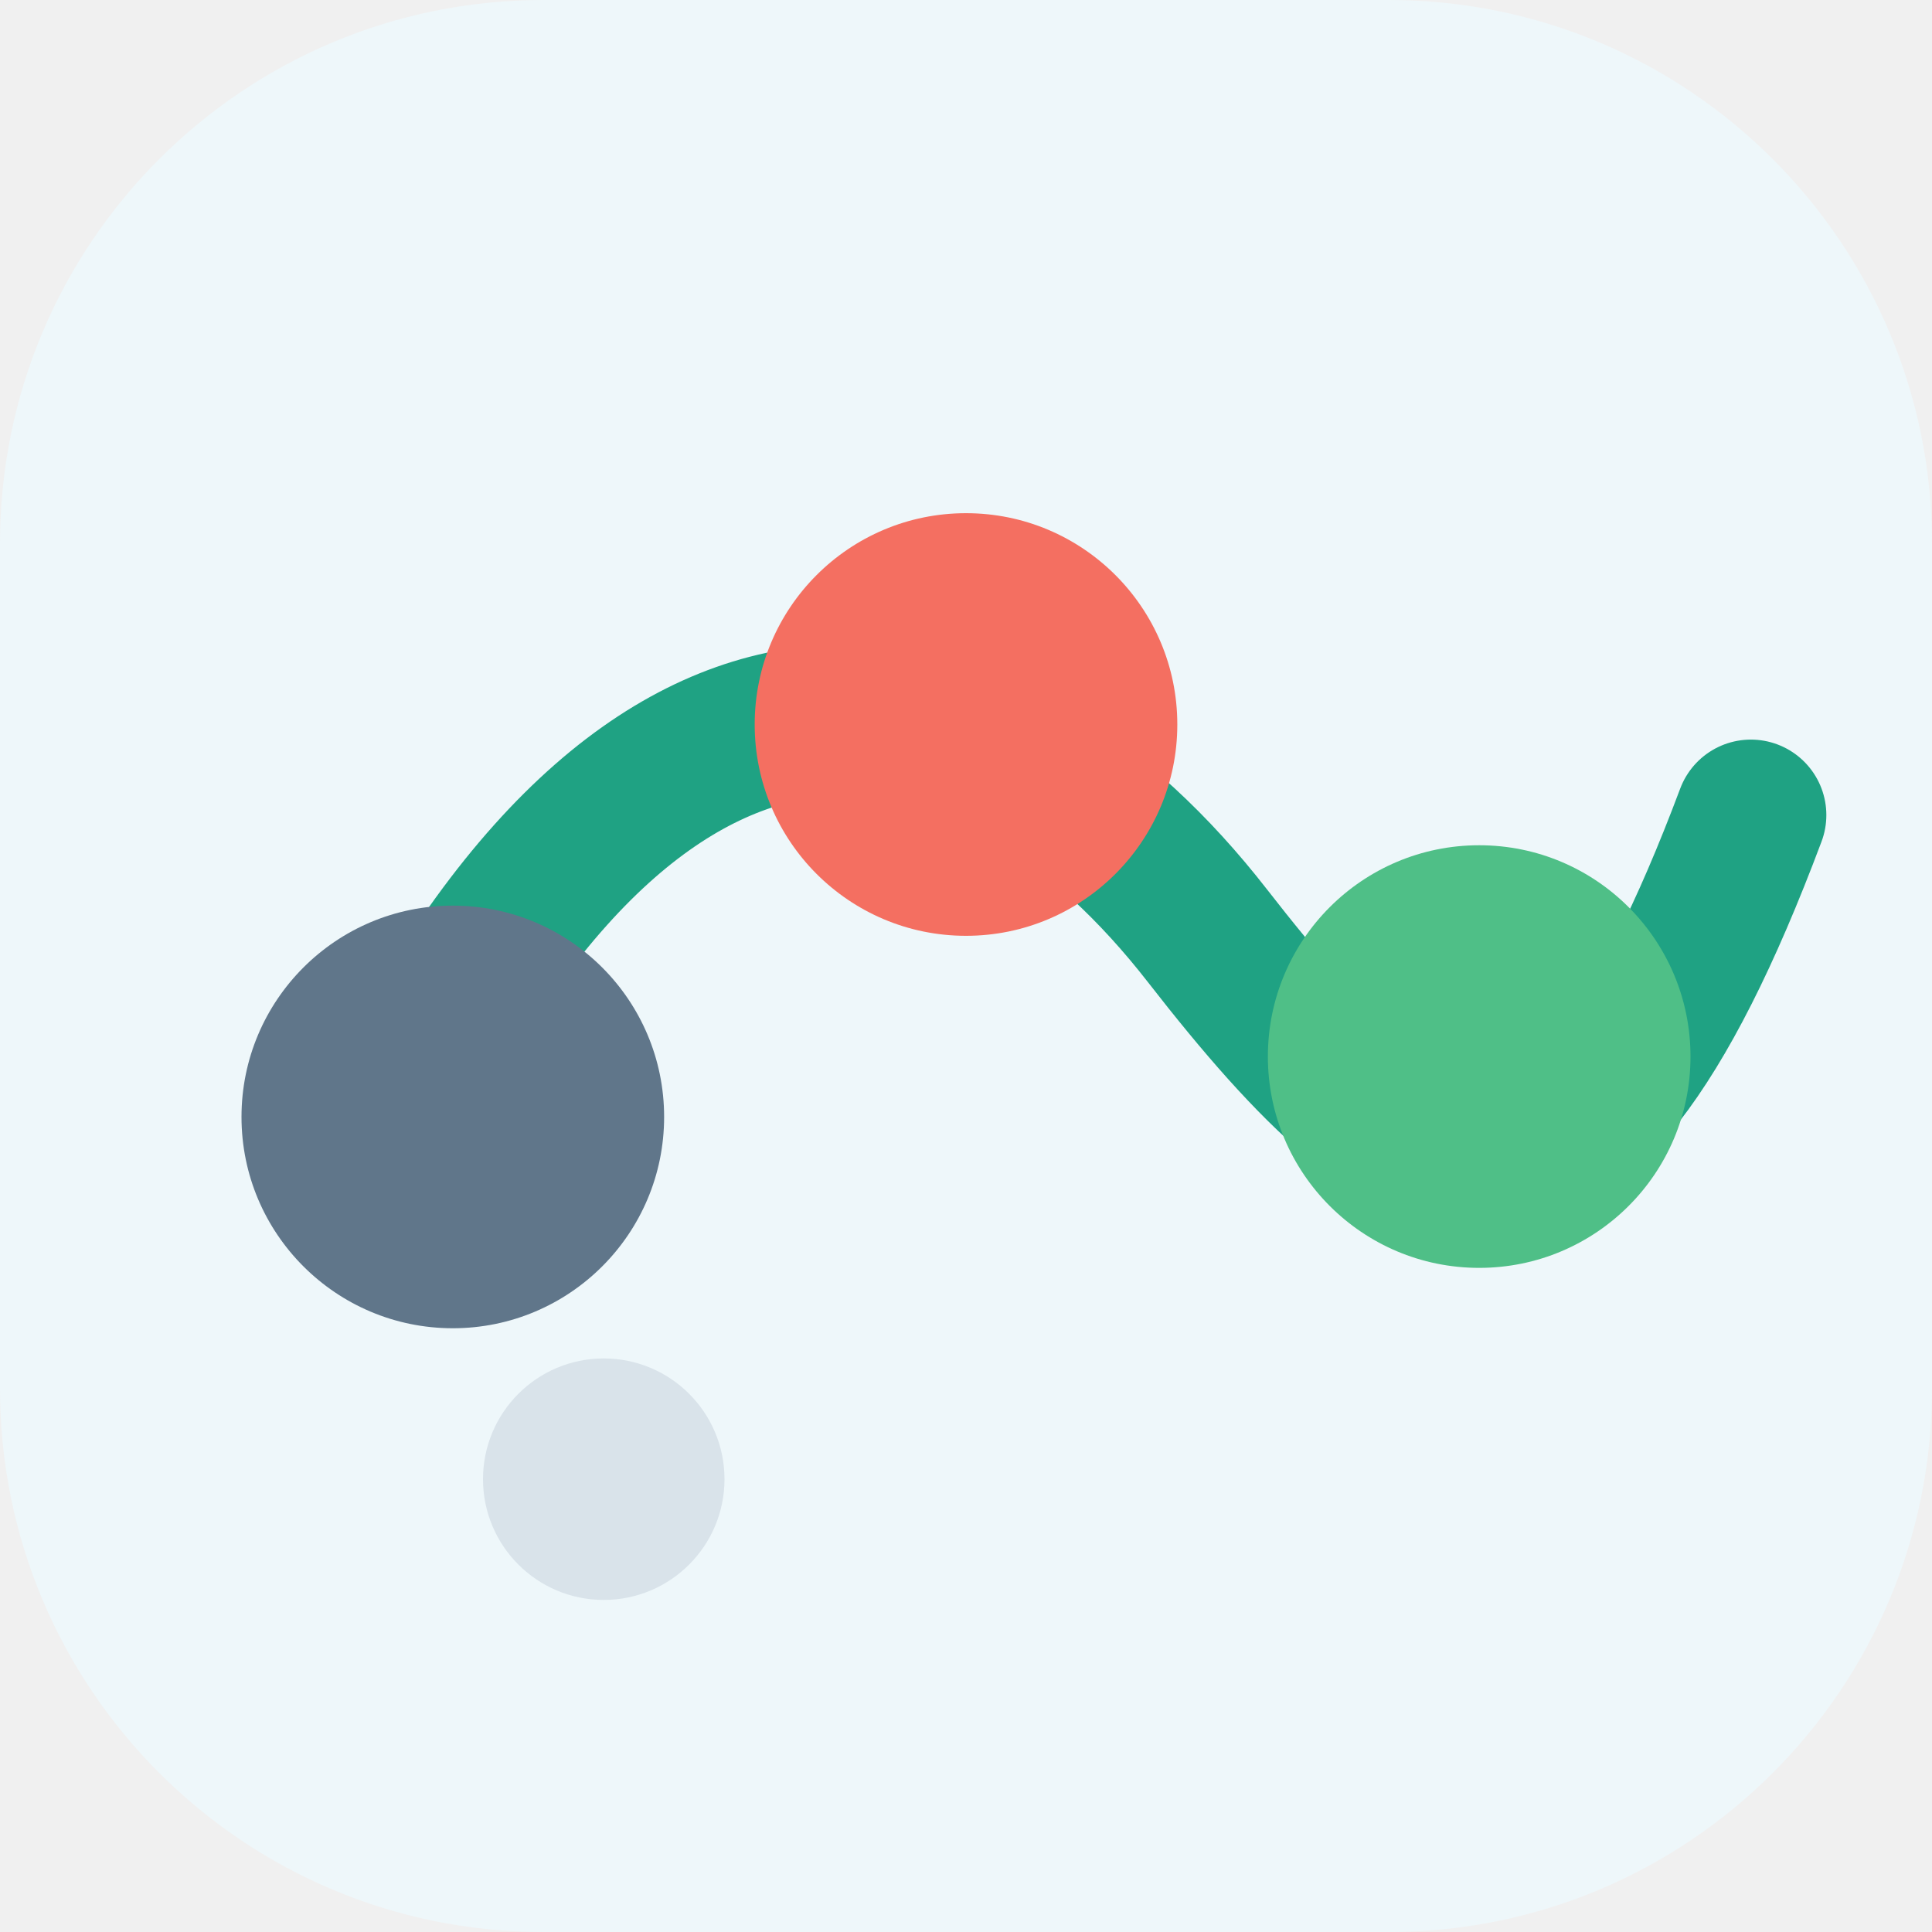
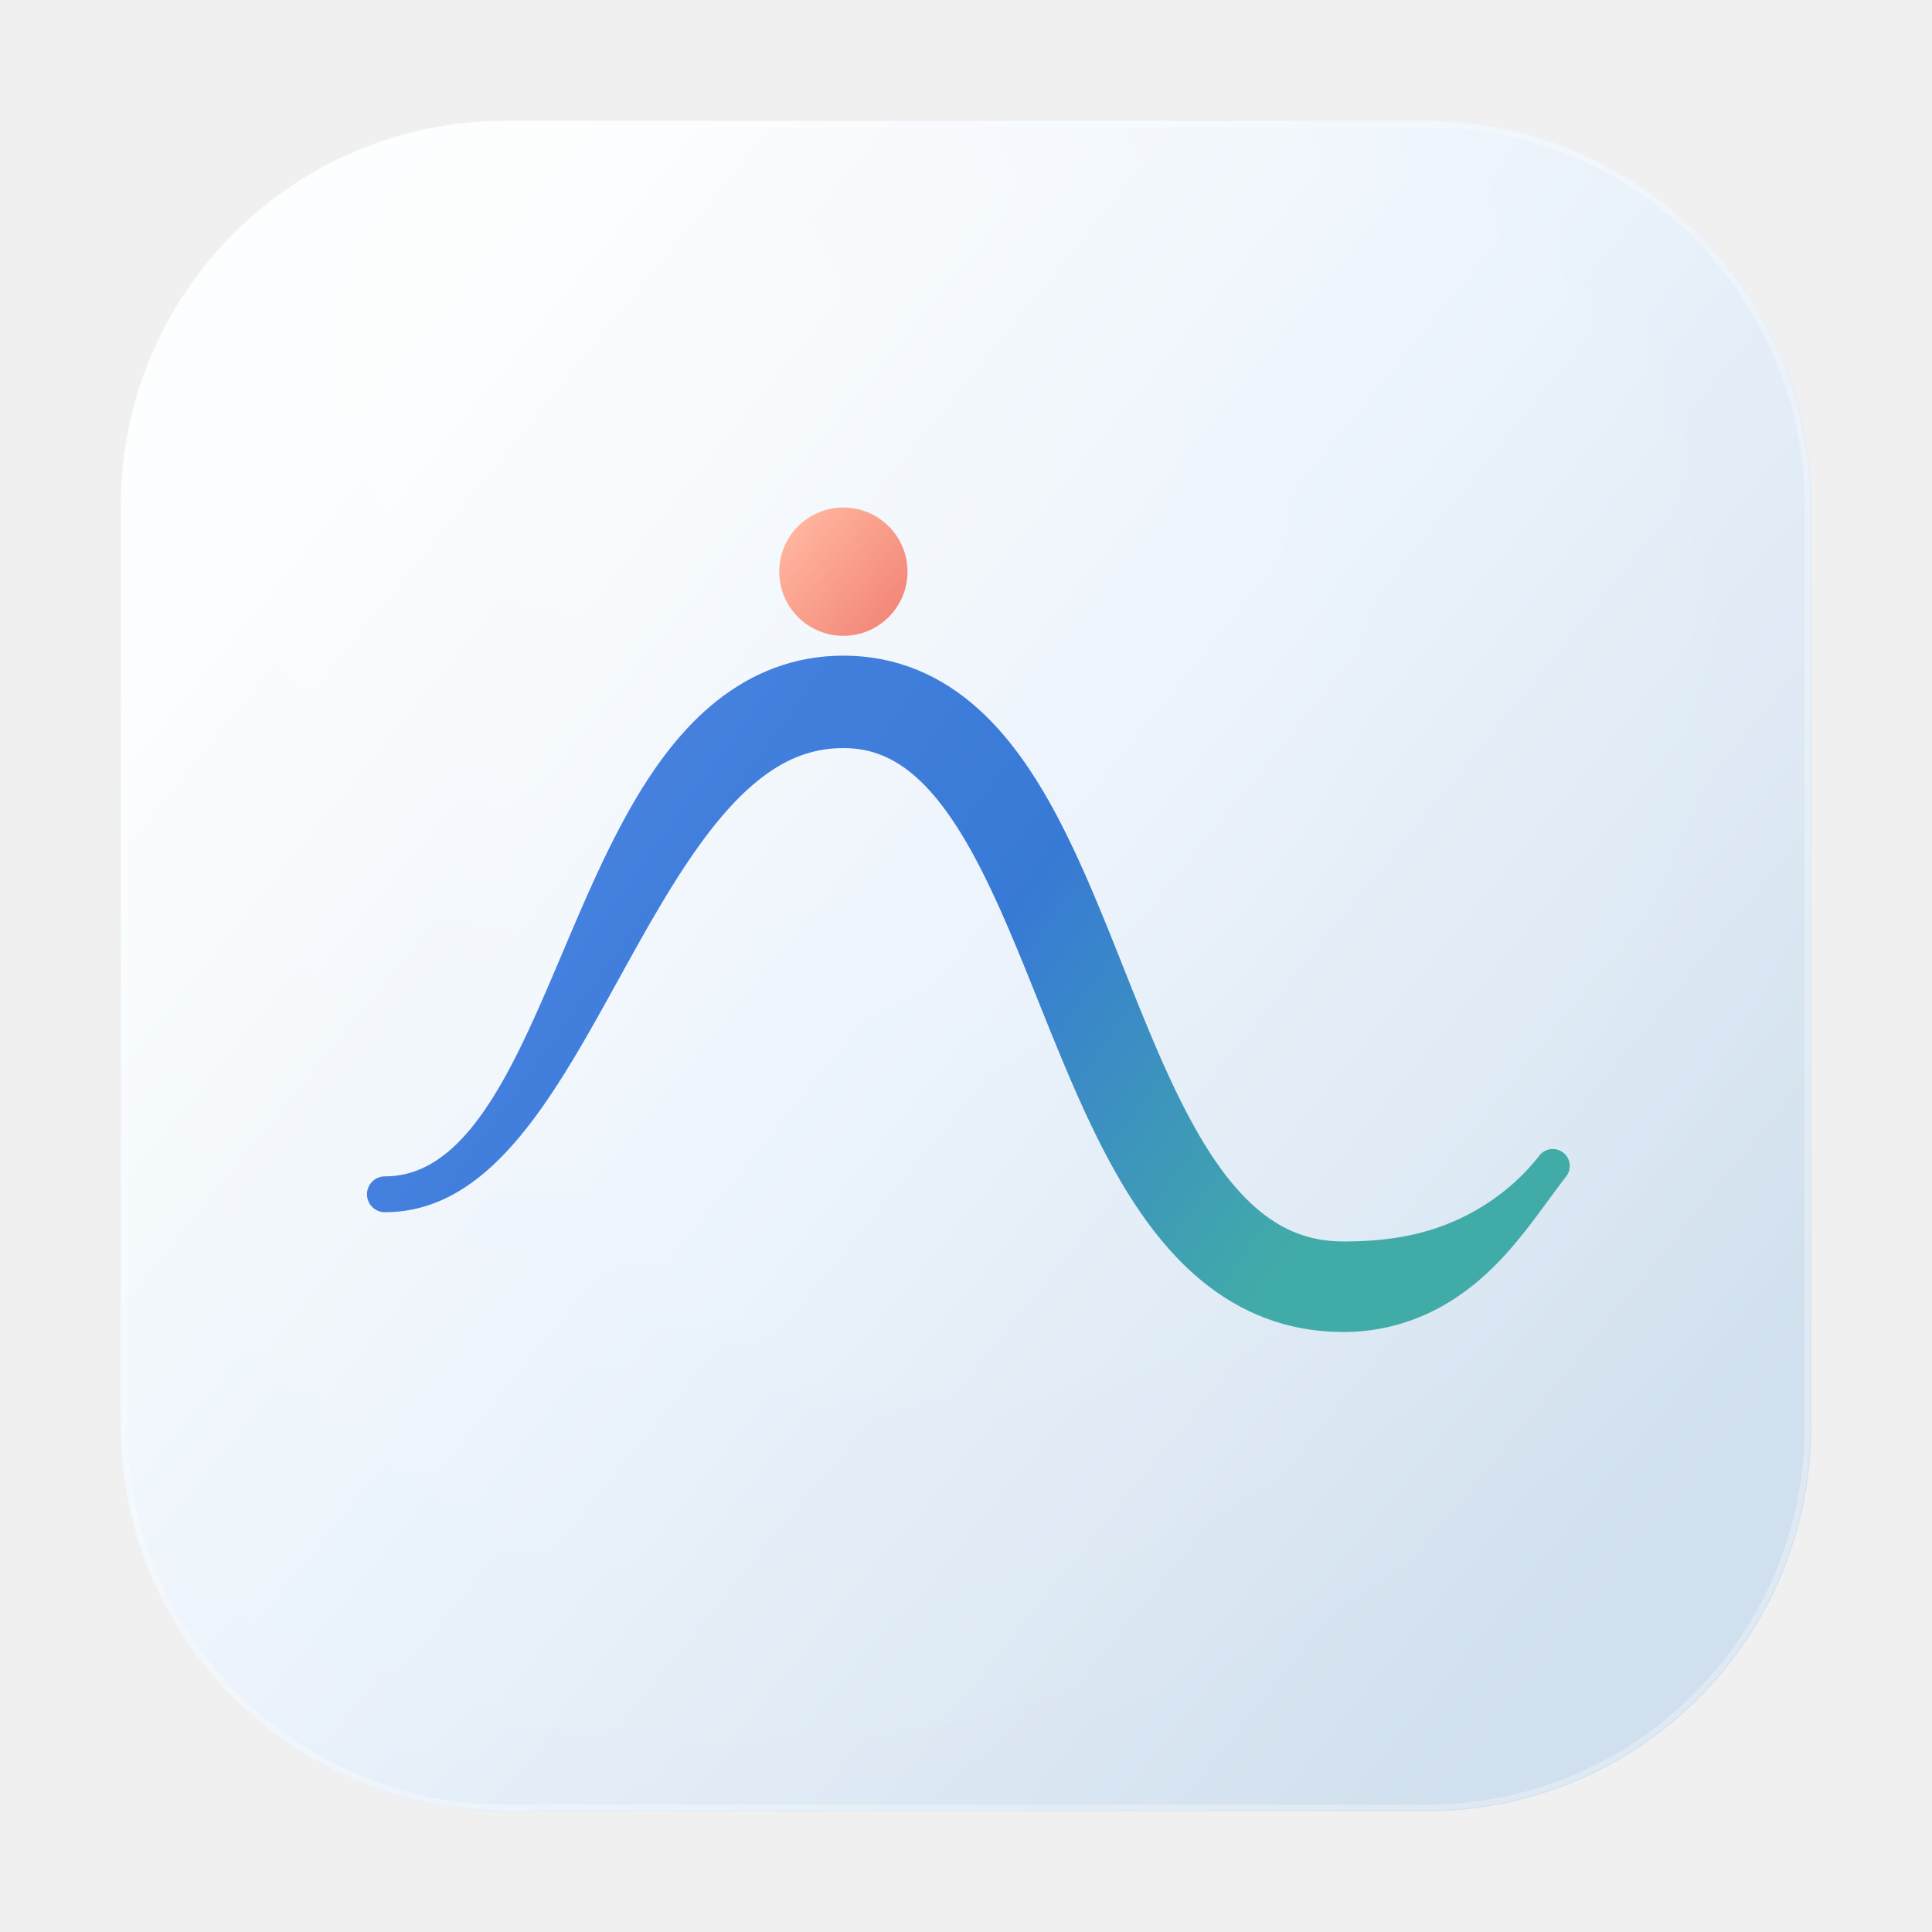
- <svg xmlns="http://www.w3.org/2000/svg" viewBox="0 0 64 64">
-   <rect width="64" height="64" rx="18" fill="#eef7fa" />
-   <path d="M13 37c9-18 20-15 27-6s12 12 18-4" fill="none" stroke="#1fa283" stroke-width="5" stroke-linecap="round" />
-   <circle cx="15" cy="37" r="7" fill="#60768a" />
-   <circle cx="32" cy="24" r="7" fill="#f46f61" />
-   <circle cx="49" cy="35" r="7" fill="#4fbf87" />
-   <circle cx="20" cy="49" r="4" fill="#d9e3ea" />
+ <svg xmlns="http://www.w3.org/2000/svg" viewBox="0 0 1024 1024" width="1024" height="1024" role="img" aria-label="RxnFlow app icon">
+   <defs>
+     <linearGradient id="surface" x1="10%" y1="20%" x2="90%" y2="85%">
+       <stop offset="0.0%" stop-color="#FBFDFE" />
+       <stop offset="50.0%" stop-color="#E8F1FA" />
+       <stop offset="100.0%" stop-color="#D1E0EE" />
+     </linearGradient>
+     <linearGradient id="curve" x1="12%" y1="35%" x2="86%" y2="65%">
+       <stop offset="0.0%" stop-color="#4781E0" />
+       <stop offset="50.0%" stop-color="#377AD5" />
+       <stop offset="100.0%" stop-color="#41ABA8" />
+     </linearGradient>
+     <linearGradient id="node" x1="10%" y1="20%" x2="90%" y2="85%">
+       <stop offset="0.0%" stop-color="#FFB49D" />
+       <stop offset="100.0%" stop-color="#F38779" />
+     </linearGradient>
+     <radialGradient id="light" cx="28%" cy="14%" r="90%">
+       <stop offset="0%" stop-color="#FFFFFF" stop-opacity=".3" />
+       <stop offset="100%" stop-color="#FFFFFF" stop-opacity="0" />
+     </radialGradient>
+   </defs>
+   <rect x="64" y="64" width="896" height="896" rx="204" fill="url(#surface)" />
+   <rect x="64" y="64" width="896" height="896" rx="204" fill="url(#light)" />
+   <rect x="66" y="66" width="892" height="892" rx="202" fill="none" stroke="#FFFFFF" stroke-opacity=".3" stroke-width="3" />
+   <path d="M 204.00 642.50 L 207.63 642.41 L 211.22 642.15 L 214.75 641.72 L 218.22 641.13 L 221.65 640.37 L 225.01 639.45 L 228.32 638.38 L 231.56 637.16 L 234.75 635.80 L 237.88 634.30 L 240.95 632.66 L 243.96 630.90 L 246.92 629.01 L 249.82 627.01 L 252.67 624.89 L 255.47 622.67 L 258.21 620.34 L 260.92 617.91 L 263.58 615.39 L 266.19 612.77 L 268.77 610.07 L 271.31 607.28 L 273.81 604.41 L 276.28 601.46 L 278.72 598.44 L 281.13 595.34 L 283.51 592.18 L 285.86 588.95 L 288.20 585.67 L 290.50 582.32 L 292.79 578.91 L 295.06 575.46 L 297.30 571.95 L 299.54 568.40 L 301.75 564.81 L 303.95 561.18 L 306.14 557.51 L 308.32 553.81 L 310.49 550.08 L 312.64 546.32 L 314.79 542.54 L 316.94 538.74 L 319.07 534.93 L 321.21 531.10 L 323.34 527.26 L 325.46 523.42 L 327.59 519.57 L 329.71 515.72 L 331.84 511.88 L 333.96 508.05 L 336.09 504.22 L 338.22 500.41 L 340.36 496.62 L 342.50 492.85 L 344.64 489.11 L 346.80 485.40 L 348.96 481.71 L 351.12 478.07 L 353.30 474.46 L 355.48 470.90 L 357.67 467.39 L 359.87 463.92 L 362.08 460.51 L 364.31 457.16 L 366.54 453.87 L 368.78 450.64 L 371.03 447.49 L 373.29 444.41 L 375.56 441.40 L 377.84 438.47 L 380.13 435.63 L 382.43 432.87 L 384.74 430.21 L 387.05 427.63 L 389.37 425.15 L 391.69 422.77 L 394.02 420.49 L 396.35 418.32 L 398.69 416.25 L 401.02 414.28 L 403.35 412.42 L 405.68 410.67 L 408.01 409.03 L 410.34 407.49 L 412.67 406.06 L 415.00 404.74 L 417.33 403.52 L 419.66 402.41 L 421.99 401.39 L 424.34 400.48 L 426.70 399.66 L 429.08 398.93 L 431.50 398.30 L 433.94 397.76 L 436.43 397.32 L 438.97 396.96 L 441.58 396.71 L 444.25 396.55 L 447.00 396.50 L 449.90 396.57 L 452.68 396.76 L 455.36 397.08 L 457.95 397.52 L 460.46 398.07 L 462.91 398.74 L 465.30 399.52 L 467.64 400.41 L 469.94 401.42 L 472.22 402.54 L 474.48 403.79 L 476.72 405.16 L 478.95 406.65 L 481.17 408.28 L 483.38 410.03 L 485.59 411.93 L 487.78 413.95 L 489.97 416.11 L 492.15 418.41 L 494.33 420.84 L 496.49 423.40 L 498.63 426.09 L 500.77 428.91 L 502.89 431.85 L 504.99 434.91 L 507.08 438.09 L 509.15 441.38 L 511.21 444.78 L 513.25 448.28 L 515.27 451.89 L 517.27 455.59 L 519.26 459.38 L 521.23 463.26 L 523.19 467.22 L 525.13 471.26 L 527.06 475.37 L 528.98 479.55 L 530.89 483.80 L 532.78 488.11 L 534.67 492.48 L 536.55 496.90 L 538.43 501.37 L 540.30 505.88 L 542.17 510.43 L 544.04 515.02 L 545.91 519.64 L 547.78 524.29 L 549.66 528.96 L 551.54 533.65 L 553.43 538.36 L 555.33 543.08 L 557.25 547.81 L 559.18 552.55 L 561.12 557.29 L 563.09 562.02 L 565.08 566.75 L 567.08 571.47 L 569.12 576.17 L 571.18 580.86 L 573.28 585.52 L 575.40 590.17 L 577.57 594.78 L 579.77 599.37 L 582.01 603.92 L 584.29 608.43 L 586.63 612.90 L 589.01 617.33 L 591.45 621.70 L 593.94 626.03 L 596.49 630.30 L 599.11 634.51 L 601.80 638.66 L 604.55 642.74 L 607.39 646.76 L 610.30 650.69 L 613.29 654.55 L 616.38 658.32 L 619.56 662.01 L 622.83 665.60 L 626.21 669.09 L 629.69 672.48 L 633.28 675.75 L 636.99 678.90 L 640.81 681.92 L 644.75 684.80 L 648.81 687.54 L 653.00 690.13 L 657.31 692.55 L 661.74 694.79 L 666.29 696.86 L 670.96 698.73 L 675.75 700.40 L 680.64 701.87 L 685.64 703.12 L 690.73 704.15 L 695.92 704.96 L 701.20 705.54 L 706.56 705.88 L 712.00 706.00 L 713.90 705.98 L 715.79 705.93 L 717.67 705.85 L 719.54 705.74 L 721.40 705.59 L 723.24 705.42 L 725.07 705.21 L 726.89 704.97 L 728.69 704.70 L 730.48 704.41 L 732.26 704.08 L 734.02 703.73 L 735.76 703.34 L 737.49 702.94 L 739.20 702.50 L 740.90 702.04 L 742.58 701.55 L 744.24 701.03 L 745.89 700.50 L 747.52 699.93 L 749.13 699.35 L 750.73 698.74 L 752.30 698.11 L 753.86 697.46 L 755.40 696.79 L 756.92 696.09 L 758.43 695.38 L 759.92 694.65 L 761.38 693.90 L 762.83 693.13 L 764.26 692.34 L 765.68 691.54 L 767.07 690.72 L 768.45 689.88 L 769.81 689.03 L 771.15 688.17 L 772.47 687.29 L 773.77 686.39 L 775.06 685.49 L 776.33 684.57 L 777.58 683.64 L 778.82 682.70 L 780.03 681.75 L 781.23 680.79 L 782.42 679.82 L 783.59 678.84 L 784.74 677.85 L 785.87 676.85 L 786.99 675.84 L 788.10 674.83 L 789.19 673.81 L 790.27 672.79 L 791.33 671.75 L 792.37 670.72 L 793.41 669.67 L 794.43 668.62 L 795.43 667.57 L 796.43 666.52 L 797.41 665.46 L 798.37 664.39 L 799.33 663.33 L 800.28 662.26 L 801.21 661.18 L 802.13 660.11 L 803.04 659.04 L 803.95 657.96 L 804.84 656.88 L 805.72 655.80 L 806.59 654.72 L 807.46 653.65 L 808.31 652.57 L 809.16 651.49 L 810.00 650.41 L 810.83 649.33 L 811.66 648.26 L 812.48 647.19 L 813.29 646.11 L 814.09 645.04 L 814.89 643.98 L 815.68 642.91 L 816.47 641.85 L 817.26 640.79 L 818.03 639.74 L 818.81 638.68 L 819.58 637.64 L 820.35 636.59 L 821.11 635.55 L 821.87 634.52 L 822.63 633.49 L 823.38 632.46 L 824.14 631.44 L 824.89 630.43 L 825.64 629.42 L 826.38 628.42 L 827.13 627.42 L 827.88 626.43 L 828.62 625.45 L 829.37 624.48 L 830.12 623.51 A 9.0 9.0 0 0 0 815.88 612.49 L 815.17 613.40 L 814.44 614.31 L 813.70 615.21 L 812.95 616.11 L 812.19 617.00 L 811.41 617.88 L 810.63 618.76 L 809.83 619.63 L 809.02 620.49 L 808.20 621.35 L 807.36 622.20 L 806.52 623.04 L 805.67 623.88 L 804.81 624.71 L 803.93 625.53 L 803.05 626.34 L 802.16 627.15 L 801.25 627.94 L 800.34 628.73 L 799.42 629.51 L 798.49 630.28 L 797.55 631.04 L 796.61 631.80 L 795.65 632.54 L 794.69 633.27 L 793.72 634.00 L 792.74 634.71 L 791.75 635.42 L 790.76 636.11 L 789.76 636.79 L 788.75 637.47 L 787.74 638.13 L 786.72 638.78 L 785.70 639.42 L 784.66 640.05 L 783.63 640.67 L 782.59 641.28 L 781.54 641.88 L 780.49 642.46 L 779.43 643.04 L 778.37 643.60 L 777.30 644.15 L 776.23 644.69 L 775.16 645.22 L 774.08 645.73 L 773.00 646.24 L 771.92 646.73 L 770.84 647.21 L 769.75 647.68 L 768.65 648.14 L 767.56 648.58 L 766.46 649.02 L 765.36 649.44 L 764.26 649.85 L 763.16 650.25 L 762.06 650.63 L 760.95 651.01 L 759.84 651.37 L 758.73 651.72 L 757.62 652.06 L 756.51 652.39 L 755.40 652.71 L 754.28 653.02 L 753.17 653.31 L 752.05 653.60 L 750.93 653.88 L 749.81 654.14 L 748.69 654.40 L 747.56 654.64 L 746.44 654.87 L 745.31 655.10 L 744.18 655.31 L 743.05 655.52 L 741.92 655.71 L 740.79 655.90 L 739.65 656.08 L 738.51 656.25 L 737.37 656.41 L 736.22 656.56 L 735.07 656.71 L 733.91 656.84 L 732.76 656.97 L 731.59 657.09 L 730.42 657.20 L 729.25 657.30 L 728.07 657.40 L 726.88 657.49 L 725.69 657.57 L 724.49 657.65 L 723.29 657.71 L 722.07 657.77 L 720.85 657.83 L 719.61 657.87 L 718.37 657.91 L 717.12 657.94 L 715.86 657.97 L 714.58 657.99 L 713.30 658.00 L 712.00 658.00 L 708.63 657.93 L 705.38 657.72 L 702.24 657.37 L 699.19 656.90 L 696.25 656.30 L 693.38 655.58 L 690.58 654.74 L 687.85 653.78 L 685.18 652.70 L 682.55 651.51 L 679.97 650.19 L 677.42 648.75 L 674.90 647.19 L 672.41 645.51 L 669.95 643.70 L 667.50 641.76 L 665.08 639.69 L 662.68 637.49 L 660.30 635.16 L 657.94 632.71 L 655.60 630.13 L 653.28 627.43 L 650.98 624.61 L 648.71 621.66 L 646.46 618.60 L 644.23 615.43 L 642.03 612.15 L 639.85 608.76 L 637.69 605.27 L 635.56 601.68 L 633.45 597.99 L 631.36 594.22 L 629.30 590.36 L 627.26 586.42 L 625.23 582.40 L 623.23 578.31 L 621.25 574.15 L 619.29 569.92 L 617.34 565.63 L 615.40 561.29 L 613.49 556.89 L 611.58 552.45 L 609.68 547.96 L 607.80 543.43 L 605.92 538.87 L 604.05 534.27 L 602.18 529.65 L 600.31 525.00 L 598.45 520.33 L 596.58 515.65 L 594.71 510.95 L 592.84 506.25 L 590.96 501.54 L 589.07 496.82 L 587.17 492.12 L 585.25 487.41 L 583.32 482.72 L 581.37 478.04 L 579.40 473.37 L 577.41 468.73 L 575.40 464.11 L 573.35 459.52 L 571.28 454.96 L 569.17 450.43 L 567.02 445.94 L 564.84 441.49 L 562.62 437.08 L 560.35 432.72 L 558.03 428.41 L 555.66 424.15 L 553.23 419.95 L 550.74 415.81 L 548.19 411.74 L 545.57 407.73 L 542.88 403.80 L 540.11 399.93 L 537.26 396.15 L 534.33 392.46 L 531.30 388.85 L 528.18 385.33 L 524.95 381.92 L 521.61 378.61 L 518.17 375.42 L 514.61 372.35 L 510.92 369.41 L 507.12 366.61 L 503.19 363.96 L 499.13 361.48 L 494.94 359.16 L 490.63 357.02 L 486.19 355.08 L 481.64 353.34 L 476.98 351.82 L 472.20 350.51 L 467.33 349.43 L 462.37 348.59 L 457.32 347.99 L 452.19 347.62 L 447.00 347.50 L 442.18 347.61 L 437.43 347.92 L 432.73 348.44 L 428.11 349.17 L 423.57 350.10 L 419.11 351.22 L 414.73 352.53 L 410.46 354.02 L 406.28 355.68 L 402.20 357.51 L 398.22 359.49 L 394.35 361.62 L 390.59 363.90 L 386.93 366.30 L 383.37 368.83 L 379.92 371.47 L 376.57 374.22 L 373.32 377.07 L 370.16 380.02 L 367.09 383.06 L 364.11 386.18 L 361.21 389.38 L 358.40 392.66 L 355.66 396.01 L 352.99 399.42 L 350.40 402.89 L 347.86 406.43 L 345.40 410.02 L 342.99 413.66 L 340.64 417.35 L 338.34 421.09 L 336.09 424.87 L 333.89 428.69 L 331.73 432.55 L 329.62 436.44 L 327.55 440.36 L 325.51 444.32 L 323.51 448.30 L 321.54 452.30 L 319.60 456.32 L 317.70 460.36 L 315.81 464.42 L 313.96 468.49 L 312.12 472.57 L 310.31 476.65 L 308.51 480.74 L 306.73 484.83 L 304.97 488.92 L 303.22 493.00 L 301.48 497.07 L 299.76 501.14 L 298.04 505.19 L 296.33 509.22 L 294.62 513.23 L 292.92 517.22 L 291.22 521.19 L 289.52 525.12 L 287.82 529.02 L 286.12 532.89 L 284.41 536.72 L 282.70 540.51 L 280.98 544.25 L 279.26 547.95 L 277.53 551.59 L 275.78 555.18 L 274.03 558.71 L 272.26 562.18 L 270.48 565.59 L 268.69 568.93 L 266.88 572.20 L 265.05 575.40 L 263.20 578.52 L 261.34 581.56 L 259.45 584.51 L 257.55 587.38 L 255.63 590.16 L 253.68 592.84 L 251.71 595.43 L 249.72 597.92 L 247.71 600.31 L 245.67 602.59 L 243.61 604.77 L 241.53 606.83 L 239.42 608.79 L 237.28 610.63 L 235.12 612.35 L 232.94 613.95 L 230.73 615.44 L 228.49 616.80 L 226.22 618.04 L 223.92 619.16 L 221.59 620.16 L 219.21 621.03 L 216.80 621.77 L 214.35 622.38 L 211.84 622.87 L 209.29 623.22 L 206.67 623.43 L 204.00 623.50 A 9.5 9.5 0 0 0 204.00 642.50 Z" fill="url(#curve)" />
+   <circle cx="447" cy="303" r="34" fill="url(#node)" />
</svg>
